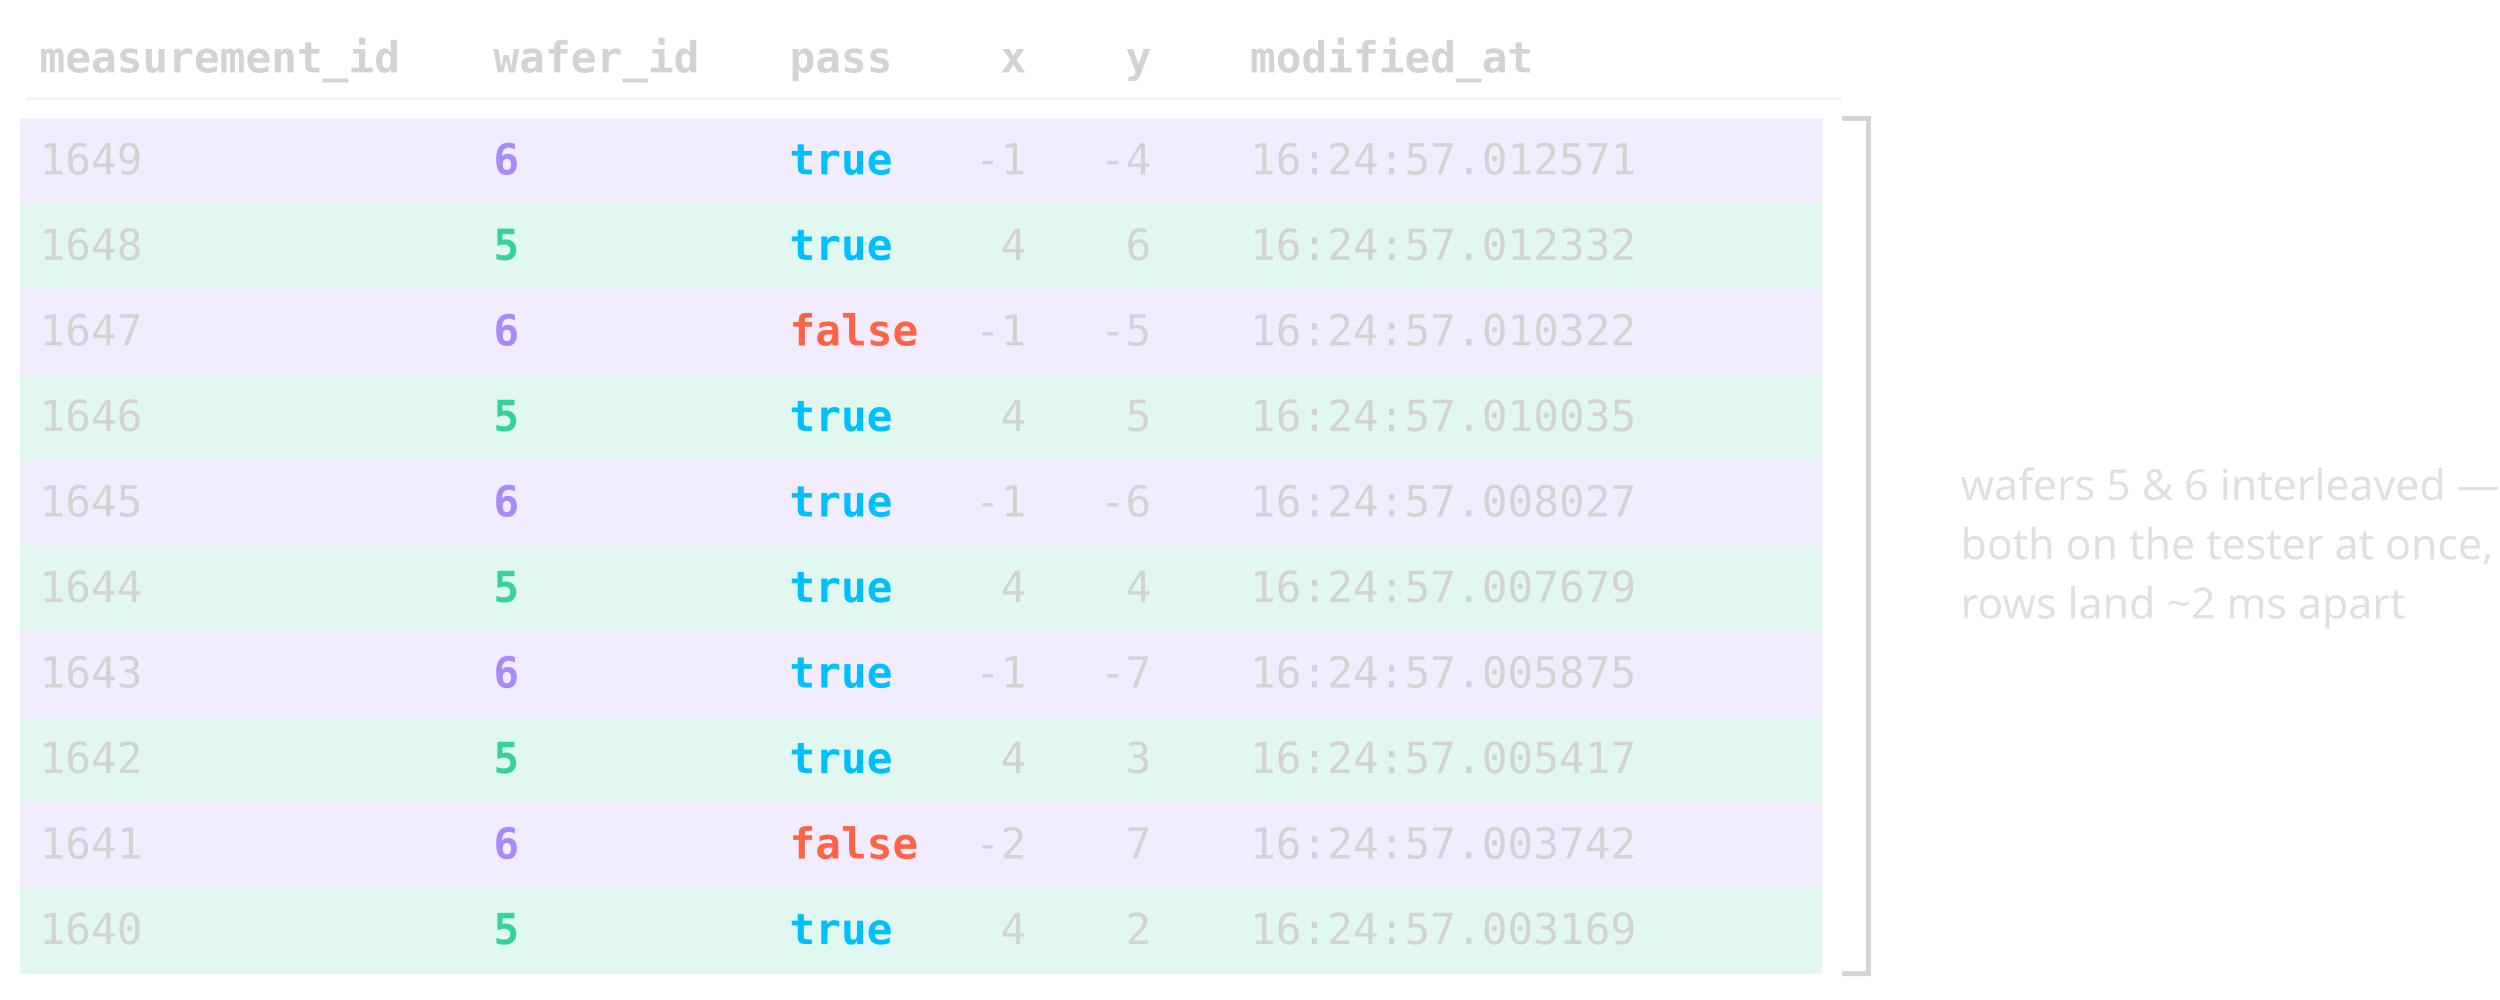
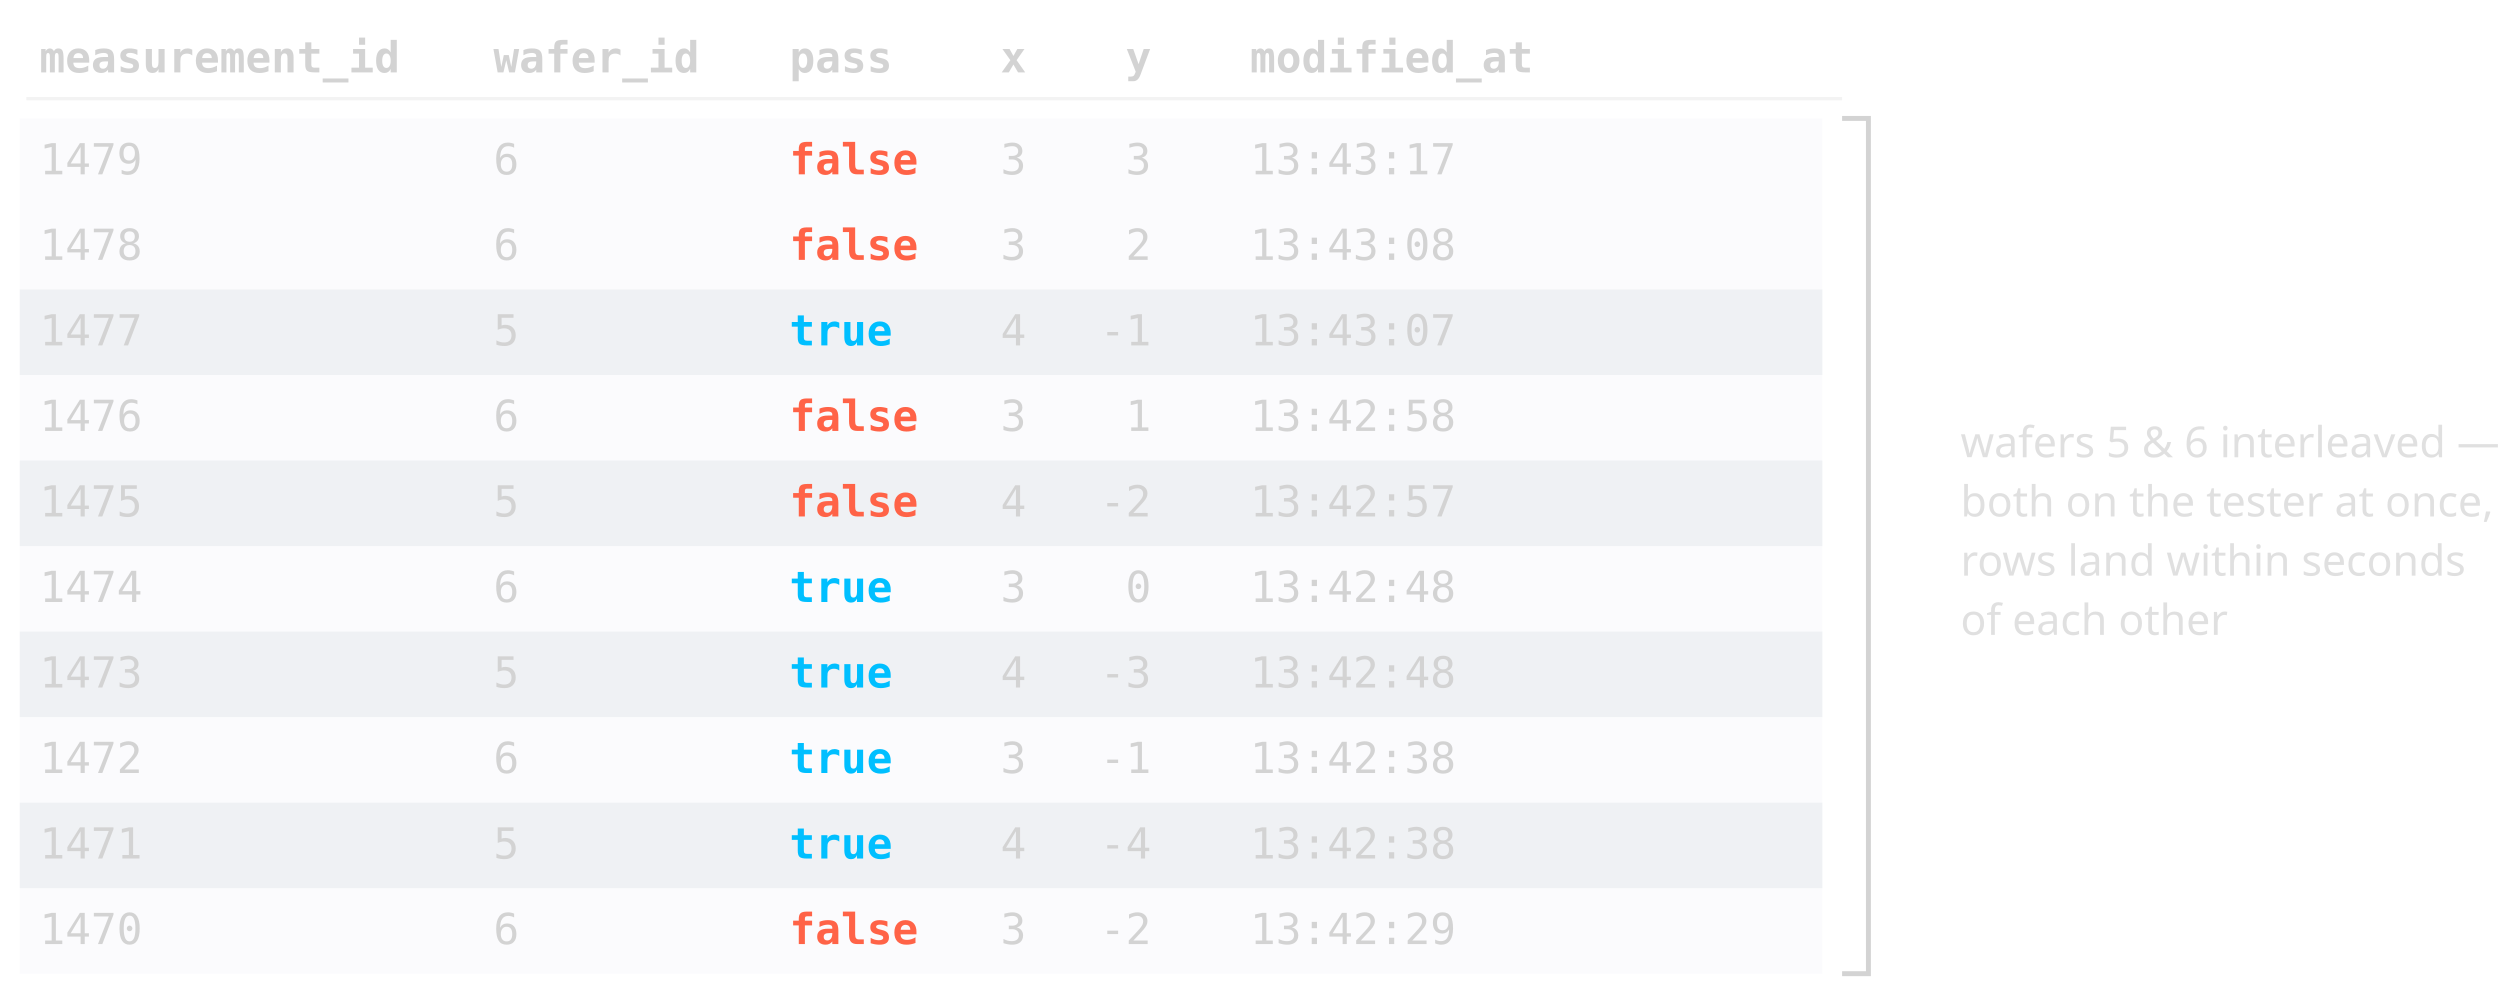
<svg xmlns="http://www.w3.org/2000/svg" font-family="ui-monospace, SFMono-Regular, Menlo, monospace" font-size="13" width="760" height="304" viewBox="0 0 760 304">
  <g font-weight="bold" fill="#d3d3d3">
    <text x="12" y="22">measurement_id</text>
    <text x="150" y="22">wafer_id</text>
    <text x="240" y="22">pass</text>
    <text x="312" y="22" text-anchor="end">x</text>
    <text x="350" y="22" text-anchor="end">y</text>
    <text x="380" y="22">modified_at</text>
  </g>
  <line x1="8" y1="30" x2="560" y2="30" stroke="#d3d3d3" stroke-opacity="0.25" />
-   <rect x="6" y="36" width="548" height="26" fill="#a78bfa" fill-opacity="0.15" />
-   <text x="12" y="53" fill="#d3d3d3">1649</text>
-   <text x="150" y="53" fill="#a78bfa" font-weight="bold">6</text>
-   <text x="240" y="53" fill="deepskyblue" font-weight="bold">true</text>
-   <text x="312" y="53" text-anchor="end" fill="#d3d3d3">-1</text>
-   <text x="350" y="53" text-anchor="end" fill="#d3d3d3">-4</text>
-   <text x="380" y="53" fill="#d3d3d3">16:24:57.012571</text>
-   <rect x="6" y="62" width="548" height="26" fill="#34d399" fill-opacity="0.15" />
-   <text x="12" y="79" fill="#d3d3d3">1648</text>
-   <text x="150" y="79" fill="#34d399" font-weight="bold">5</text>
-   <text x="240" y="79" fill="deepskyblue" font-weight="bold">true</text>
-   <text x="312" y="79" text-anchor="end" fill="#d3d3d3">4</text>
-   <text x="350" y="79" text-anchor="end" fill="#d3d3d3">6</text>
-   <text x="380" y="79" fill="#d3d3d3">16:24:57.012332</text>
-   <rect x="6" y="88" width="548" height="26" fill="#a78bfa" fill-opacity="0.15" />
-   <text x="12" y="105" fill="#d3d3d3">1647</text>
-   <text x="150" y="105" fill="#a78bfa" font-weight="bold">6</text>
-   <text x="240" y="105" fill="tomato" font-weight="bold">false</text>
-   <text x="312" y="105" text-anchor="end" fill="#d3d3d3">-1</text>
-   <text x="350" y="105" text-anchor="end" fill="#d3d3d3">-5</text>
-   <text x="380" y="105" fill="#d3d3d3">16:24:57.010322</text>
-   <rect x="6" y="114" width="548" height="26" fill="#34d399" fill-opacity="0.15" />
-   <text x="12" y="131" fill="#d3d3d3">1646</text>
-   <text x="150" y="131" fill="#34d399" font-weight="bold">5</text>
-   <text x="240" y="131" fill="deepskyblue" font-weight="bold">true</text>
-   <text x="312" y="131" text-anchor="end" fill="#d3d3d3">4</text>
-   <text x="350" y="131" text-anchor="end" fill="#d3d3d3">5</text>
-   <text x="380" y="131" fill="#d3d3d3">16:24:57.010035</text>
-   <rect x="6" y="140" width="548" height="26" fill="#a78bfa" fill-opacity="0.15" />
-   <text x="12" y="157" fill="#d3d3d3">1645</text>
-   <text x="150" y="157" fill="#a78bfa" font-weight="bold">6</text>
-   <text x="240" y="157" fill="deepskyblue" font-weight="bold">true</text>
-   <text x="312" y="157" text-anchor="end" fill="#d3d3d3">-1</text>
-   <text x="350" y="157" text-anchor="end" fill="#d3d3d3">-6</text>
-   <text x="380" y="157" fill="#d3d3d3">16:24:57.008027</text>
-   <rect x="6" y="166" width="548" height="26" fill="#34d399" fill-opacity="0.15" />
-   <text x="12" y="183" fill="#d3d3d3">1644</text>
-   <text x="150" y="183" fill="#34d399" font-weight="bold">5</text>
+   <rect x="6" y="36" width="548" height="26" fill="#e2e8f0" fill-opacity="0.15" />
+   <text x="12" y="53" fill="#d3d3d3">1479</text>
+   <text x="150" y="53" fill="#d3d3d3">6</text>
+   <text x="240" y="53" fill="tomato" font-weight="bold">false</text>
+   <text x="312" y="53" text-anchor="end" fill="#d3d3d3">3</text>
+   <text x="350" y="53" text-anchor="end" fill="#d3d3d3">3</text>
+   <text x="380" y="53" fill="#d3d3d3">13:43:17</text>
+   <rect x="6" y="62" width="548" height="26" fill="#e2e8f0" fill-opacity="0.15" />
+   <text x="12" y="79" fill="#d3d3d3">1478</text>
+   <text x="150" y="79" fill="#d3d3d3">6</text>
+   <text x="240" y="79" fill="tomato" font-weight="bold">false</text>
+   <text x="312" y="79" text-anchor="end" fill="#d3d3d3">3</text>
+   <text x="350" y="79" text-anchor="end" fill="#d3d3d3">2</text>
+   <text x="380" y="79" fill="#d3d3d3">13:43:08</text>
+   <rect x="6" y="88" width="548" height="26" fill="#94a3b8" fill-opacity="0.15" />
+   <text x="12" y="105" fill="#d3d3d3">1477</text>
+   <text x="150" y="105" fill="#d3d3d3">5</text>
+   <text x="240" y="105" fill="deepskyblue" font-weight="bold">true</text>
+   <text x="312" y="105" text-anchor="end" fill="#d3d3d3">4</text>
+   <text x="350" y="105" text-anchor="end" fill="#d3d3d3">-1</text>
+   <text x="380" y="105" fill="#d3d3d3">13:43:07</text>
+   <rect x="6" y="114" width="548" height="26" fill="#e2e8f0" fill-opacity="0.15" />
+   <text x="12" y="131" fill="#d3d3d3">1476</text>
+   <text x="150" y="131" fill="#d3d3d3">6</text>
+   <text x="240" y="131" fill="tomato" font-weight="bold">false</text>
+   <text x="312" y="131" text-anchor="end" fill="#d3d3d3">3</text>
+   <text x="350" y="131" text-anchor="end" fill="#d3d3d3">1</text>
+   <text x="380" y="131" fill="#d3d3d3">13:42:58</text>
+   <rect x="6" y="140" width="548" height="26" fill="#94a3b8" fill-opacity="0.15" />
+   <text x="12" y="157" fill="#d3d3d3">1475</text>
+   <text x="150" y="157" fill="#d3d3d3">5</text>
+   <text x="240" y="157" fill="tomato" font-weight="bold">false</text>
+   <text x="312" y="157" text-anchor="end" fill="#d3d3d3">4</text>
+   <text x="350" y="157" text-anchor="end" fill="#d3d3d3">-2</text>
+   <text x="380" y="157" fill="#d3d3d3">13:42:57</text>
+   <rect x="6" y="166" width="548" height="26" fill="#e2e8f0" fill-opacity="0.15" />
+   <text x="12" y="183" fill="#d3d3d3">1474</text>
+   <text x="150" y="183" fill="#d3d3d3">6</text>
  <text x="240" y="183" fill="deepskyblue" font-weight="bold">true</text>
-   <text x="312" y="183" text-anchor="end" fill="#d3d3d3">4</text>
-   <text x="350" y="183" text-anchor="end" fill="#d3d3d3">4</text>
-   <text x="380" y="183" fill="#d3d3d3">16:24:57.007679</text>
-   <rect x="6" y="192" width="548" height="26" fill="#a78bfa" fill-opacity="0.15" />
-   <text x="12" y="209" fill="#d3d3d3">1643</text>
-   <text x="150" y="209" fill="#a78bfa" font-weight="bold">6</text>
+   <text x="312" y="183" text-anchor="end" fill="#d3d3d3">3</text>
+   <text x="350" y="183" text-anchor="end" fill="#d3d3d3">0</text>
+   <text x="380" y="183" fill="#d3d3d3">13:42:48</text>
+   <rect x="6" y="192" width="548" height="26" fill="#94a3b8" fill-opacity="0.15" />
+   <text x="12" y="209" fill="#d3d3d3">1473</text>
+   <text x="150" y="209" fill="#d3d3d3">5</text>
  <text x="240" y="209" fill="deepskyblue" font-weight="bold">true</text>
-   <text x="312" y="209" text-anchor="end" fill="#d3d3d3">-1</text>
-   <text x="350" y="209" text-anchor="end" fill="#d3d3d3">-7</text>
-   <text x="380" y="209" fill="#d3d3d3">16:24:57.005875</text>
-   <rect x="6" y="218" width="548" height="26" fill="#34d399" fill-opacity="0.15" />
-   <text x="12" y="235" fill="#d3d3d3">1642</text>
-   <text x="150" y="235" fill="#34d399" font-weight="bold">5</text>
+   <text x="312" y="209" text-anchor="end" fill="#d3d3d3">4</text>
+   <text x="350" y="209" text-anchor="end" fill="#d3d3d3">-3</text>
+   <text x="380" y="209" fill="#d3d3d3">13:42:48</text>
+   <rect x="6" y="218" width="548" height="26" fill="#e2e8f0" fill-opacity="0.15" />
+   <text x="12" y="235" fill="#d3d3d3">1472</text>
+   <text x="150" y="235" fill="#d3d3d3">6</text>
  <text x="240" y="235" fill="deepskyblue" font-weight="bold">true</text>
-   <text x="312" y="235" text-anchor="end" fill="#d3d3d3">4</text>
-   <text x="350" y="235" text-anchor="end" fill="#d3d3d3">3</text>
-   <text x="380" y="235" fill="#d3d3d3">16:24:57.005417</text>
-   <rect x="6" y="244" width="548" height="26" fill="#a78bfa" fill-opacity="0.15" />
-   <text x="12" y="261" fill="#d3d3d3">1641</text>
-   <text x="150" y="261" fill="#a78bfa" font-weight="bold">6</text>
-   <text x="240" y="261" fill="tomato" font-weight="bold">false</text>
-   <text x="312" y="261" text-anchor="end" fill="#d3d3d3">-2</text>
-   <text x="350" y="261" text-anchor="end" fill="#d3d3d3">7</text>
-   <text x="380" y="261" fill="#d3d3d3">16:24:57.003742</text>
-   <rect x="6" y="270" width="548" height="26" fill="#34d399" fill-opacity="0.15" />
-   <text x="12" y="287" fill="#d3d3d3">1640</text>
-   <text x="150" y="287" fill="#34d399" font-weight="bold">5</text>
-   <text x="240" y="287" fill="deepskyblue" font-weight="bold">true</text>
-   <text x="312" y="287" text-anchor="end" fill="#d3d3d3">4</text>
-   <text x="350" y="287" text-anchor="end" fill="#d3d3d3">2</text>
-   <text x="380" y="287" fill="#d3d3d3">16:24:57.003169</text>
+   <text x="312" y="235" text-anchor="end" fill="#d3d3d3">3</text>
+   <text x="350" y="235" text-anchor="end" fill="#d3d3d3">-1</text>
+   <text x="380" y="235" fill="#d3d3d3">13:42:38</text>
+   <rect x="6" y="244" width="548" height="26" fill="#94a3b8" fill-opacity="0.15" />
+   <text x="12" y="261" fill="#d3d3d3">1471</text>
+   <text x="150" y="261" fill="#d3d3d3">5</text>
+   <text x="240" y="261" fill="deepskyblue" font-weight="bold">true</text>
+   <text x="312" y="261" text-anchor="end" fill="#d3d3d3">4</text>
+   <text x="350" y="261" text-anchor="end" fill="#d3d3d3">-4</text>
+   <text x="380" y="261" fill="#d3d3d3">13:42:38</text>
+   <rect x="6" y="270" width="548" height="26" fill="#e2e8f0" fill-opacity="0.15" />
+   <text x="12" y="287" fill="#d3d3d3">1470</text>
+   <text x="150" y="287" fill="#d3d3d3">6</text>
+   <text x="240" y="287" fill="tomato" font-weight="bold">false</text>
+   <text x="312" y="287" text-anchor="end" fill="#d3d3d3">3</text>
+   <text x="350" y="287" text-anchor="end" fill="#d3d3d3">-2</text>
+   <text x="380" y="287" fill="#d3d3d3">13:42:29</text>
  <path d="M560 36 H568 V296 H560" fill="none" stroke="#d3d3d3" stroke-width="1.5" />
  <g font-family="system-ui, sans-serif" fill="#d3d3d3" fill-opacity="0.7">
-     <text x="596" y="152">wafers 5 &amp; 6 interleaved —</text>
-     <text x="596" y="170">both on the tester at once,</text>
-     <text x="596" y="188">rows land ~2 ms apart</text>
+     <text x="596" y="139">wafers 5 &amp; 6 interleaved —</text>
+     <text x="596" y="157">both on the tester at once,</text>
+     <text x="596" y="175">rows land within seconds</text>
+     <text x="596" y="193">of each other</text>
  </g>
</svg>
